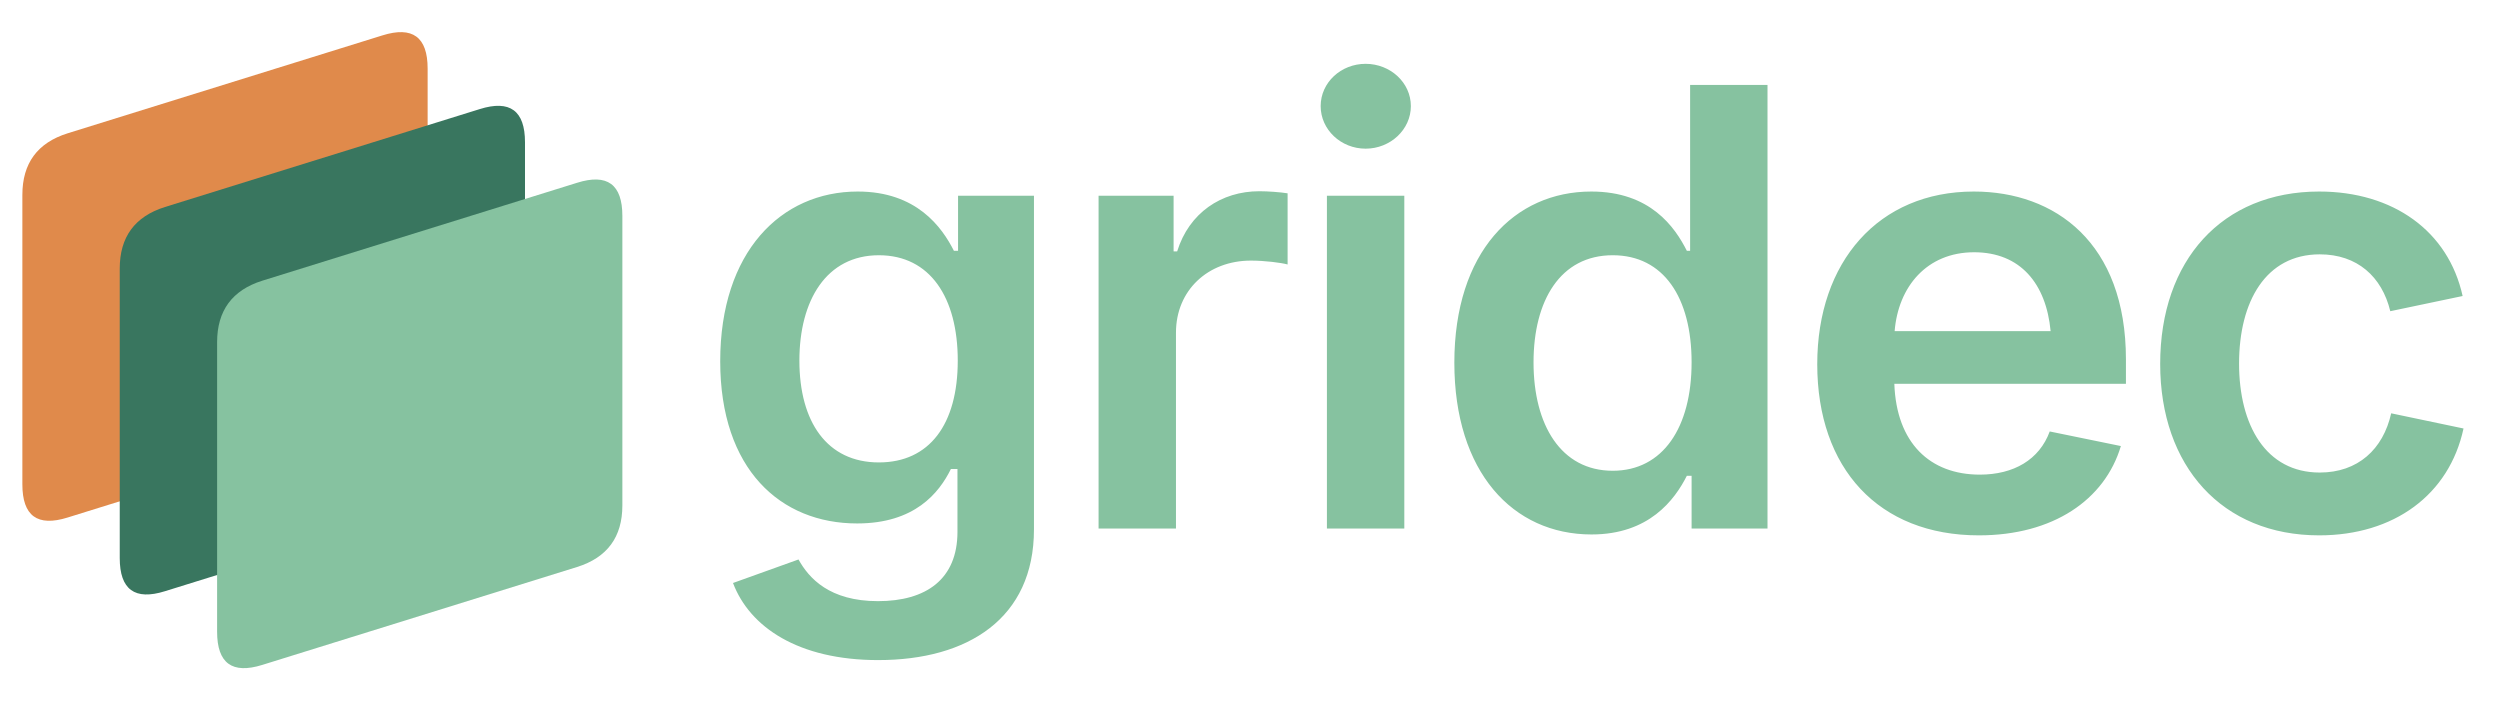
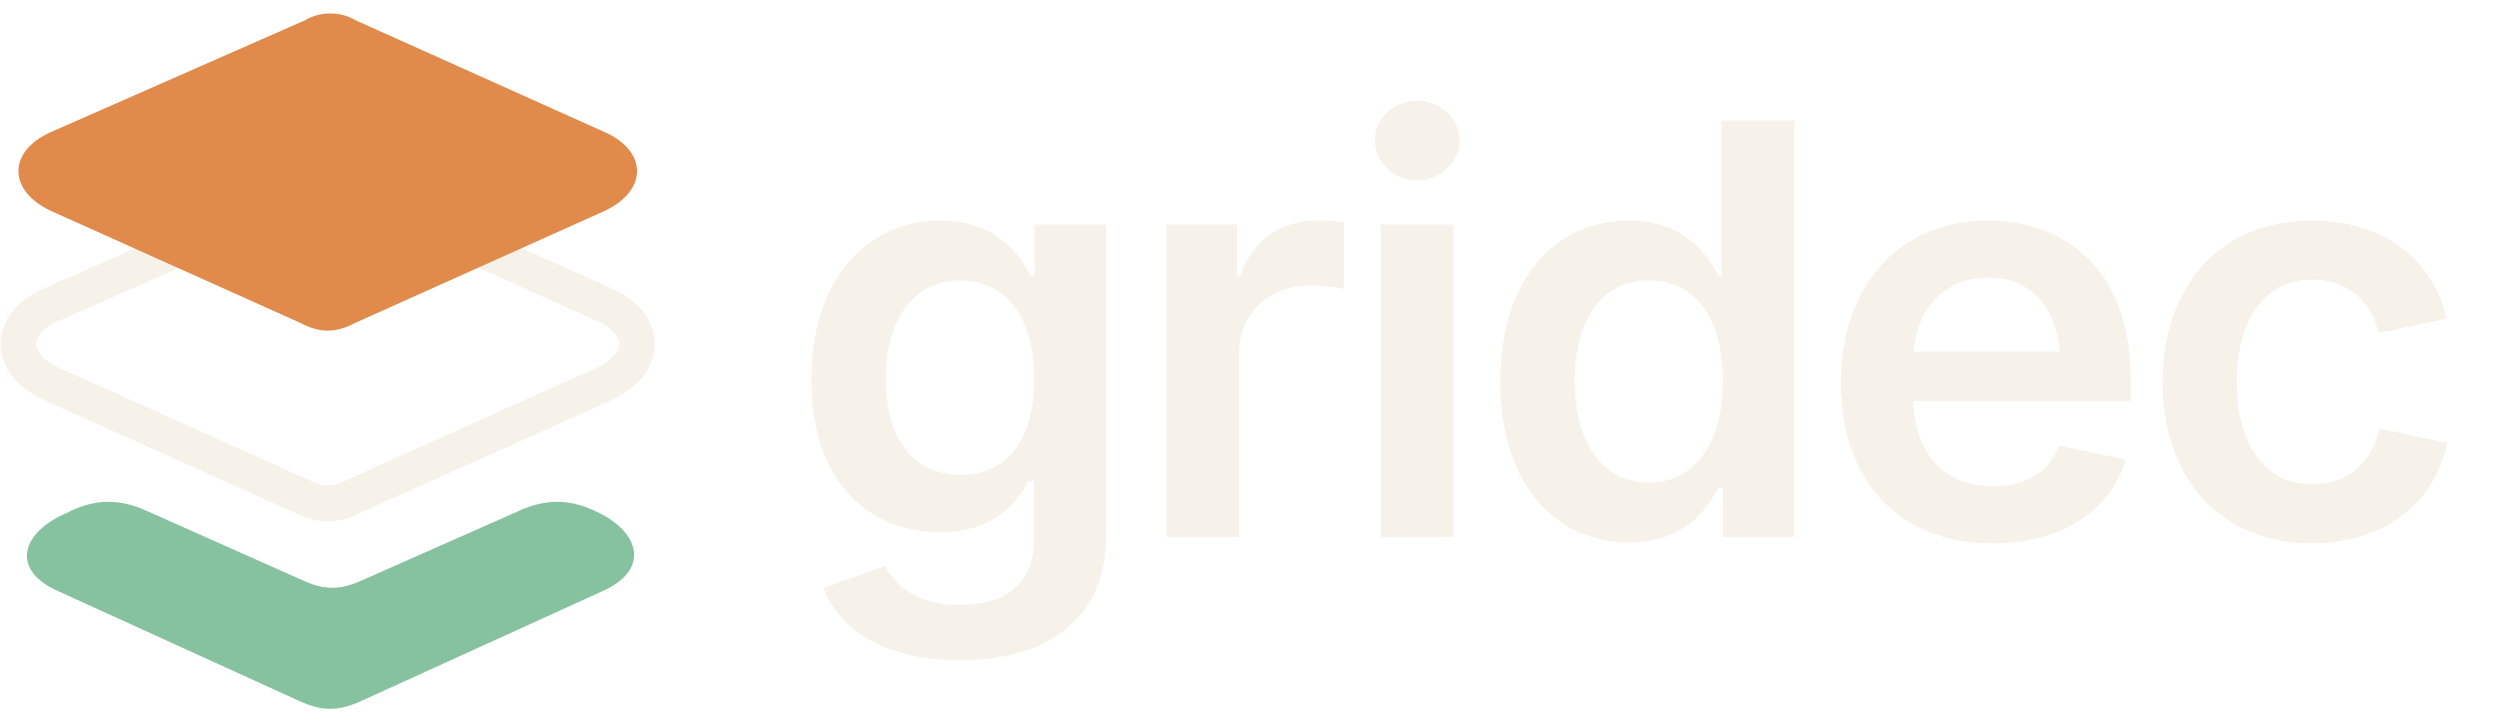
- <svg xmlns="http://www.w3.org/2000/svg" viewBox="24 28 684 192" width="684" height="192" role="img" aria-label="Gridec logo">
-   <g id="mark" transform="translate(15 23) scale(.72)">
-     <path id="back-orange" d="M 21 65 Q 21 47 38.2 41.6 L 157.8 4.4 Q 175 -1 175 17 L 175 127 Q 175 145 157.8 150.4 L 38.2 187.6 Q 21 193 21 175 Z" transform="translate(0 16)" fill="#E08A4B" />
-     <path id="middle-green" d="M 21 65 Q 21 47 38.2 41.6 L 157.8 4.4 Q 175 -1 175 17 L 175 127 Q 175 145 157.8 150.4 L 38.2 187.6 Q 21 193 21 175 Z" transform="translate(37 44)" fill="#39765F" />
-     <path id="front-green" d="M 21 65 Q 21 47 38.2 41.6 L 157.8 4.4 Q 175 -1 175 17 L 175 127 Q 175 145 157.8 150.4 L 38.2 187.6 Q 21 193 21 175 Z" transform="translate(74 72)" fill="#86C2A0" />
+ <svg xmlns="http://www.w3.org/2000/svg" width="492" height="143" viewBox="0 0 492 143" role="img" aria-label="GRIDEC horizontal logo – dark background">
+   <g id="gridec-mark">
+     <path id="lower-green-plane" d="M 13 101 C 18 98.4 23 97.8 29 100.6 L 60 114.4 C 63.9 116.1 66.9 116.1 70.8 114.4 L 102 100.6 C 108 97.8 113 98.4 118 101 C 125.7 104.8 127.8 111.8 119.3 116 L 71 138 C 66.5 140 63.5 140 59 138 L 10.7 116 C 2.2 111.8 4.3 104.8 13 101 Z" fill="#86C2A0" />
+     <path id="middle-open-frame" d="M 60 4 C 63 2.2 67 2.2 70 4 L 119 26 C 127.5 29.8 127.5 37.5 119 41.5 L 70 63.5 C 66 65.6 63 65.6 59 63.5 L 10 41.5 C 1.5 37.5 1.5 29.8 10 26 Z" transform="translate(0 34)" fill="none" stroke="#F6F1E9" stroke-width="7" stroke-linejoin="round" stroke-linecap="round" />
+     <path id="upper-orange-plane" d="M 60 4 C 63 2.2 67 2.2 70 4 L 119 26 C 127.5 29.8 127.5 37.5 119 41.5 L 70 63.5 C 66 65.6 63 65.6 59 63.5 L 10 41.5 C 1.5 37.5 1.5 29.8 10 26 Z" fill="#E08A4B" />
  </g>
-   <g id="wordmark" transform="translate(-97 -25.4) scale(1.2)">
-     <path d="m 301.08,194.999 c 20.429,0 35.497,-9.502 35.497,-29.795 V 89.12 h -17.307 v 12.556 h -0.95 c -2.715,-5.362 -8.484,-13.506 -21.922,-13.506 -17.511,0 -31.356,13.778 -31.356,38.687 0,24.705 13.778,36.99 31.221,36.99 13.099,0 18.665,-6.923 21.379,-12.42 h 1.493 v 14.321 c 0,10.859 -7.194,15.814 -18.122,15.814 -11.063,0 -15.746,-5.226 -18.122,-9.502 l -14.932,5.362 c 3.801,10.045 14.864,17.579 33.121,17.579 z m 0.136,-45.066 c -11.81,0 -18.122,-9.23 -18.122,-23.212 0,-13.778 6.176,-24.026 18.122,-24.026 11.674,0 17.986,9.638 17.986,24.026 0,14.524 -6.448,23.212 -17.986,23.212 z M 351.309,165 h 17.646 v -44.659 c 0,-9.638 7.262,-16.425 17.104,-16.425 3.122,0 6.855,0.475 8.348,0.882 V 88.577 c -1.697,-0.271 -4.479,-0.475 -6.448,-0.475 -8.688,0 -16.018,4.955 -18.732,13.71 H 368.413 V 89.12 h -17.104 z m 52.062,0 h 17.646 V 89.12 h -17.646 z m 8.823,-86.604 c 5.633,0 10.316,-4.344 10.316,-9.706 0,-5.362 -4.683,-9.638 -10.316,-9.638 -5.633,0 -10.249,4.276 -10.249,9.638 0,5.362 4.615,9.706 10.249,9.706 z m 51.519,87.961 c 13.099,0 18.936,-7.873 21.719,-13.371 h 1.086 V 165 h 17.307 V 63.872 h -17.646 v 37.804 h -0.747 c -2.715,-5.362 -8.28,-13.506 -21.787,-13.506 -17.511,0 -31.221,13.778 -31.221,39.026 0,24.909 13.303,39.162 31.289,39.162 z m 4.819,-14.524 c -11.81,0 -18.054,-10.452 -18.054,-24.705 0,-14.117 6.108,-24.434 18.054,-24.434 11.606,0 17.986,9.638 17.986,24.434 0,14.796 -6.516,24.705 -17.986,24.705 z m 83.486,14.728 c 16.9,0 28.709,-8.077 32.375,-20.361 l -16.221,-3.326 c -2.375,6.448 -8.212,9.841 -15.95,9.841 -11.334,0 -19.004,-7.194 -19.479,-20.701 h 52.804 v -5.565 c 0,-26.605 -16.153,-38.279 -34.682,-38.279 -21.719,0 -35.7,16.018 -35.7,39.365 0,23.755 13.981,39.026 36.854,39.026 z m -19.208,-46.56 c 0.814,-10.113 7.33,-17.986 18.122,-17.986 10.52,0 16.425,7.126 17.443,17.986 z m 96.789,46.56 c 17.036,0 29.66,-9.23 32.917,-24.366 l -16.493,-3.461 c -1.833,8.212 -7.602,13.506 -16.289,13.506 -12.285,0 -18.393,-10.791 -18.393,-24.841 0,-14.185 6.108,-24.909 18.393,-24.909 8.552,0 14.185,5.09 16.085,12.963 l 16.493,-3.461 C 659.054,97.197 646.498,88.17 629.598,88.17 c -22.126,0 -36.243,15.678 -36.243,39.297 0,23.348 14.117,39.094 36.243,39.094 z" fill="#86C2A0" />
+   <g id="gridec-wordmark" transform="translate(-55 -28) scale(0.81)">
+     <path d="m 301.08,194.999 c 20.429,0 35.497,-9.502 35.497,-29.795 V 89.12 h -17.307 v 12.556 h -0.95 c -2.715,-5.362 -8.484,-13.506 -21.922,-13.506 -17.511,0 -31.356,13.778 -31.356,38.687 0,24.705 13.778,36.99 31.221,36.99 13.099,0 18.665,-6.923 21.379,-12.42 h 1.493 v 14.321 c 0,10.859 -7.194,15.814 -18.122,15.814 -11.063,0 -15.746,-5.226 -18.122,-9.502 l -14.932,5.362 c 3.801,10.045 14.864,17.579 33.121,17.579 z m 0.136,-45.066 c -11.81,0 -18.122,-9.23 -18.122,-23.212 0,-13.778 6.176,-24.026 18.122,-24.026 11.674,0 17.986,9.638 17.986,24.026 0,14.524 -6.448,23.212 -17.986,23.212 z M 351.309,165 h 17.646 v -44.659 c 0,-9.638 7.262,-16.425 17.104,-16.425 3.122,0 6.855,0.475 8.348,0.882 V 88.577 c -1.697,-0.271 -4.479,-0.475 -6.448,-0.475 -8.688,0 -16.018,4.955 -18.732,13.71 H 368.413 V 89.12 h -17.104 z m 52.062,0 h 17.646 V 89.12 h -17.646 z m 8.823,-86.604 c 5.633,0 10.316,-4.344 10.316,-9.706 0,-5.362 -4.683,-9.638 -10.316,-9.638 -5.633,0 -10.249,4.276 -10.249,9.638 0,5.362 4.615,9.706 10.249,9.706 z m 51.519,87.961 c 13.099,0 18.936,-7.873 21.719,-13.371 h 1.086 V 165 h 17.307 V 63.872 h -17.646 v 37.804 h -0.747 c -2.715,-5.362 -8.28,-13.506 -21.787,-13.506 -17.511,0 -31.221,13.778 -31.221,39.026 0,24.909 13.303,39.162 31.289,39.162 z m 4.819,-14.524 c -11.81,0 -18.054,-10.452 -18.054,-24.705 0,-14.117 6.108,-24.434 18.054,-24.434 11.606,0 17.986,9.638 17.986,24.434 0,14.796 -6.516,24.705 -17.986,24.705 z m 83.486,14.728 c 16.9,0 28.709,-8.077 32.375,-20.361 l -16.221,-3.326 c -2.375,6.448 -8.212,9.841 -15.95,9.841 -11.334,0 -19.004,-7.194 -19.479,-20.701 h 52.804 v -5.565 c 0,-26.605 -16.153,-38.279 -34.682,-38.279 -21.719,0 -35.7,16.018 -35.7,39.365 0,23.755 13.981,39.026 36.854,39.026 z m -19.208,-46.56 c 0.814,-10.113 7.33,-17.986 18.122,-17.986 10.52,0 16.425,7.126 17.443,17.986 z m 96.789,46.56 c 17.036,0 29.66,-9.23 32.917,-24.366 l -16.493,-3.461 c -1.833,8.212 -7.602,13.506 -16.289,13.506 -12.285,0 -18.393,-10.791 -18.393,-24.841 0,-14.185 6.108,-24.909 18.393,-24.909 8.552,0 14.185,5.09 16.085,12.963 l 16.493,-3.461 C 659.054,97.197 646.498,88.17 629.598,88.17 c -22.126,0 -36.243,15.678 -36.243,39.297 0,23.348 14.117,39.094 36.243,39.094 z" fill="#F6F1E9" />
  </g>
</svg>
